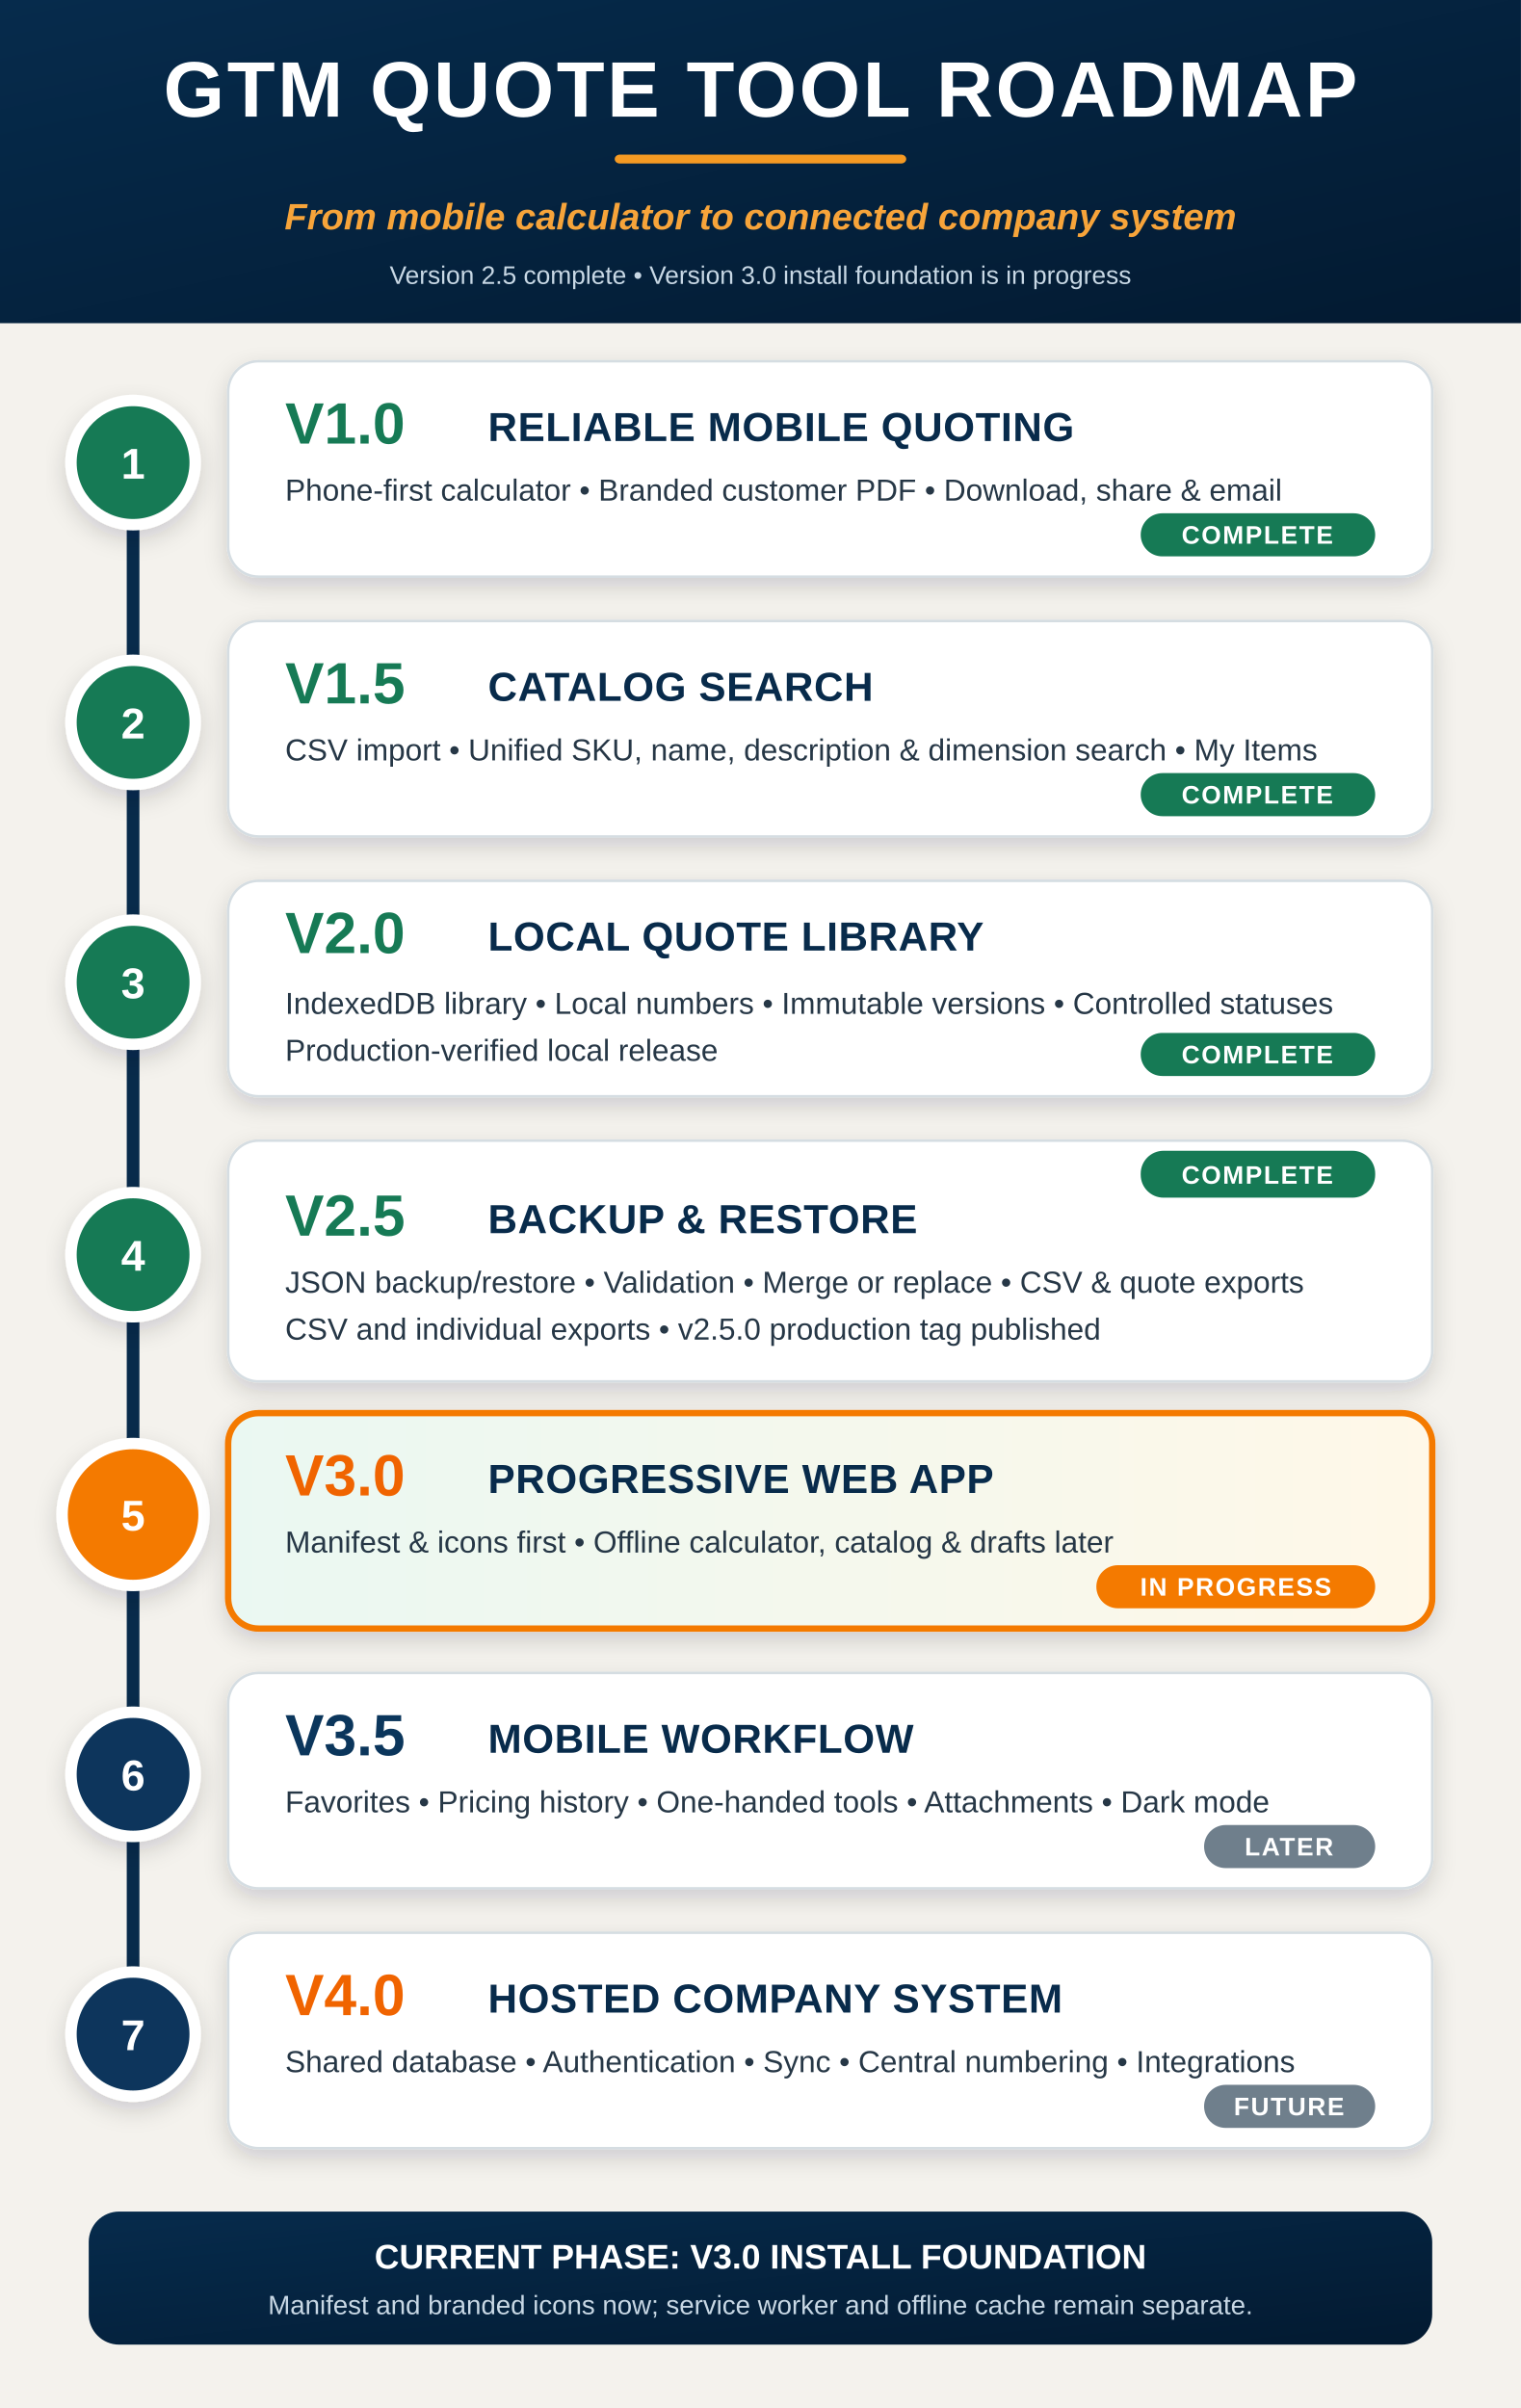
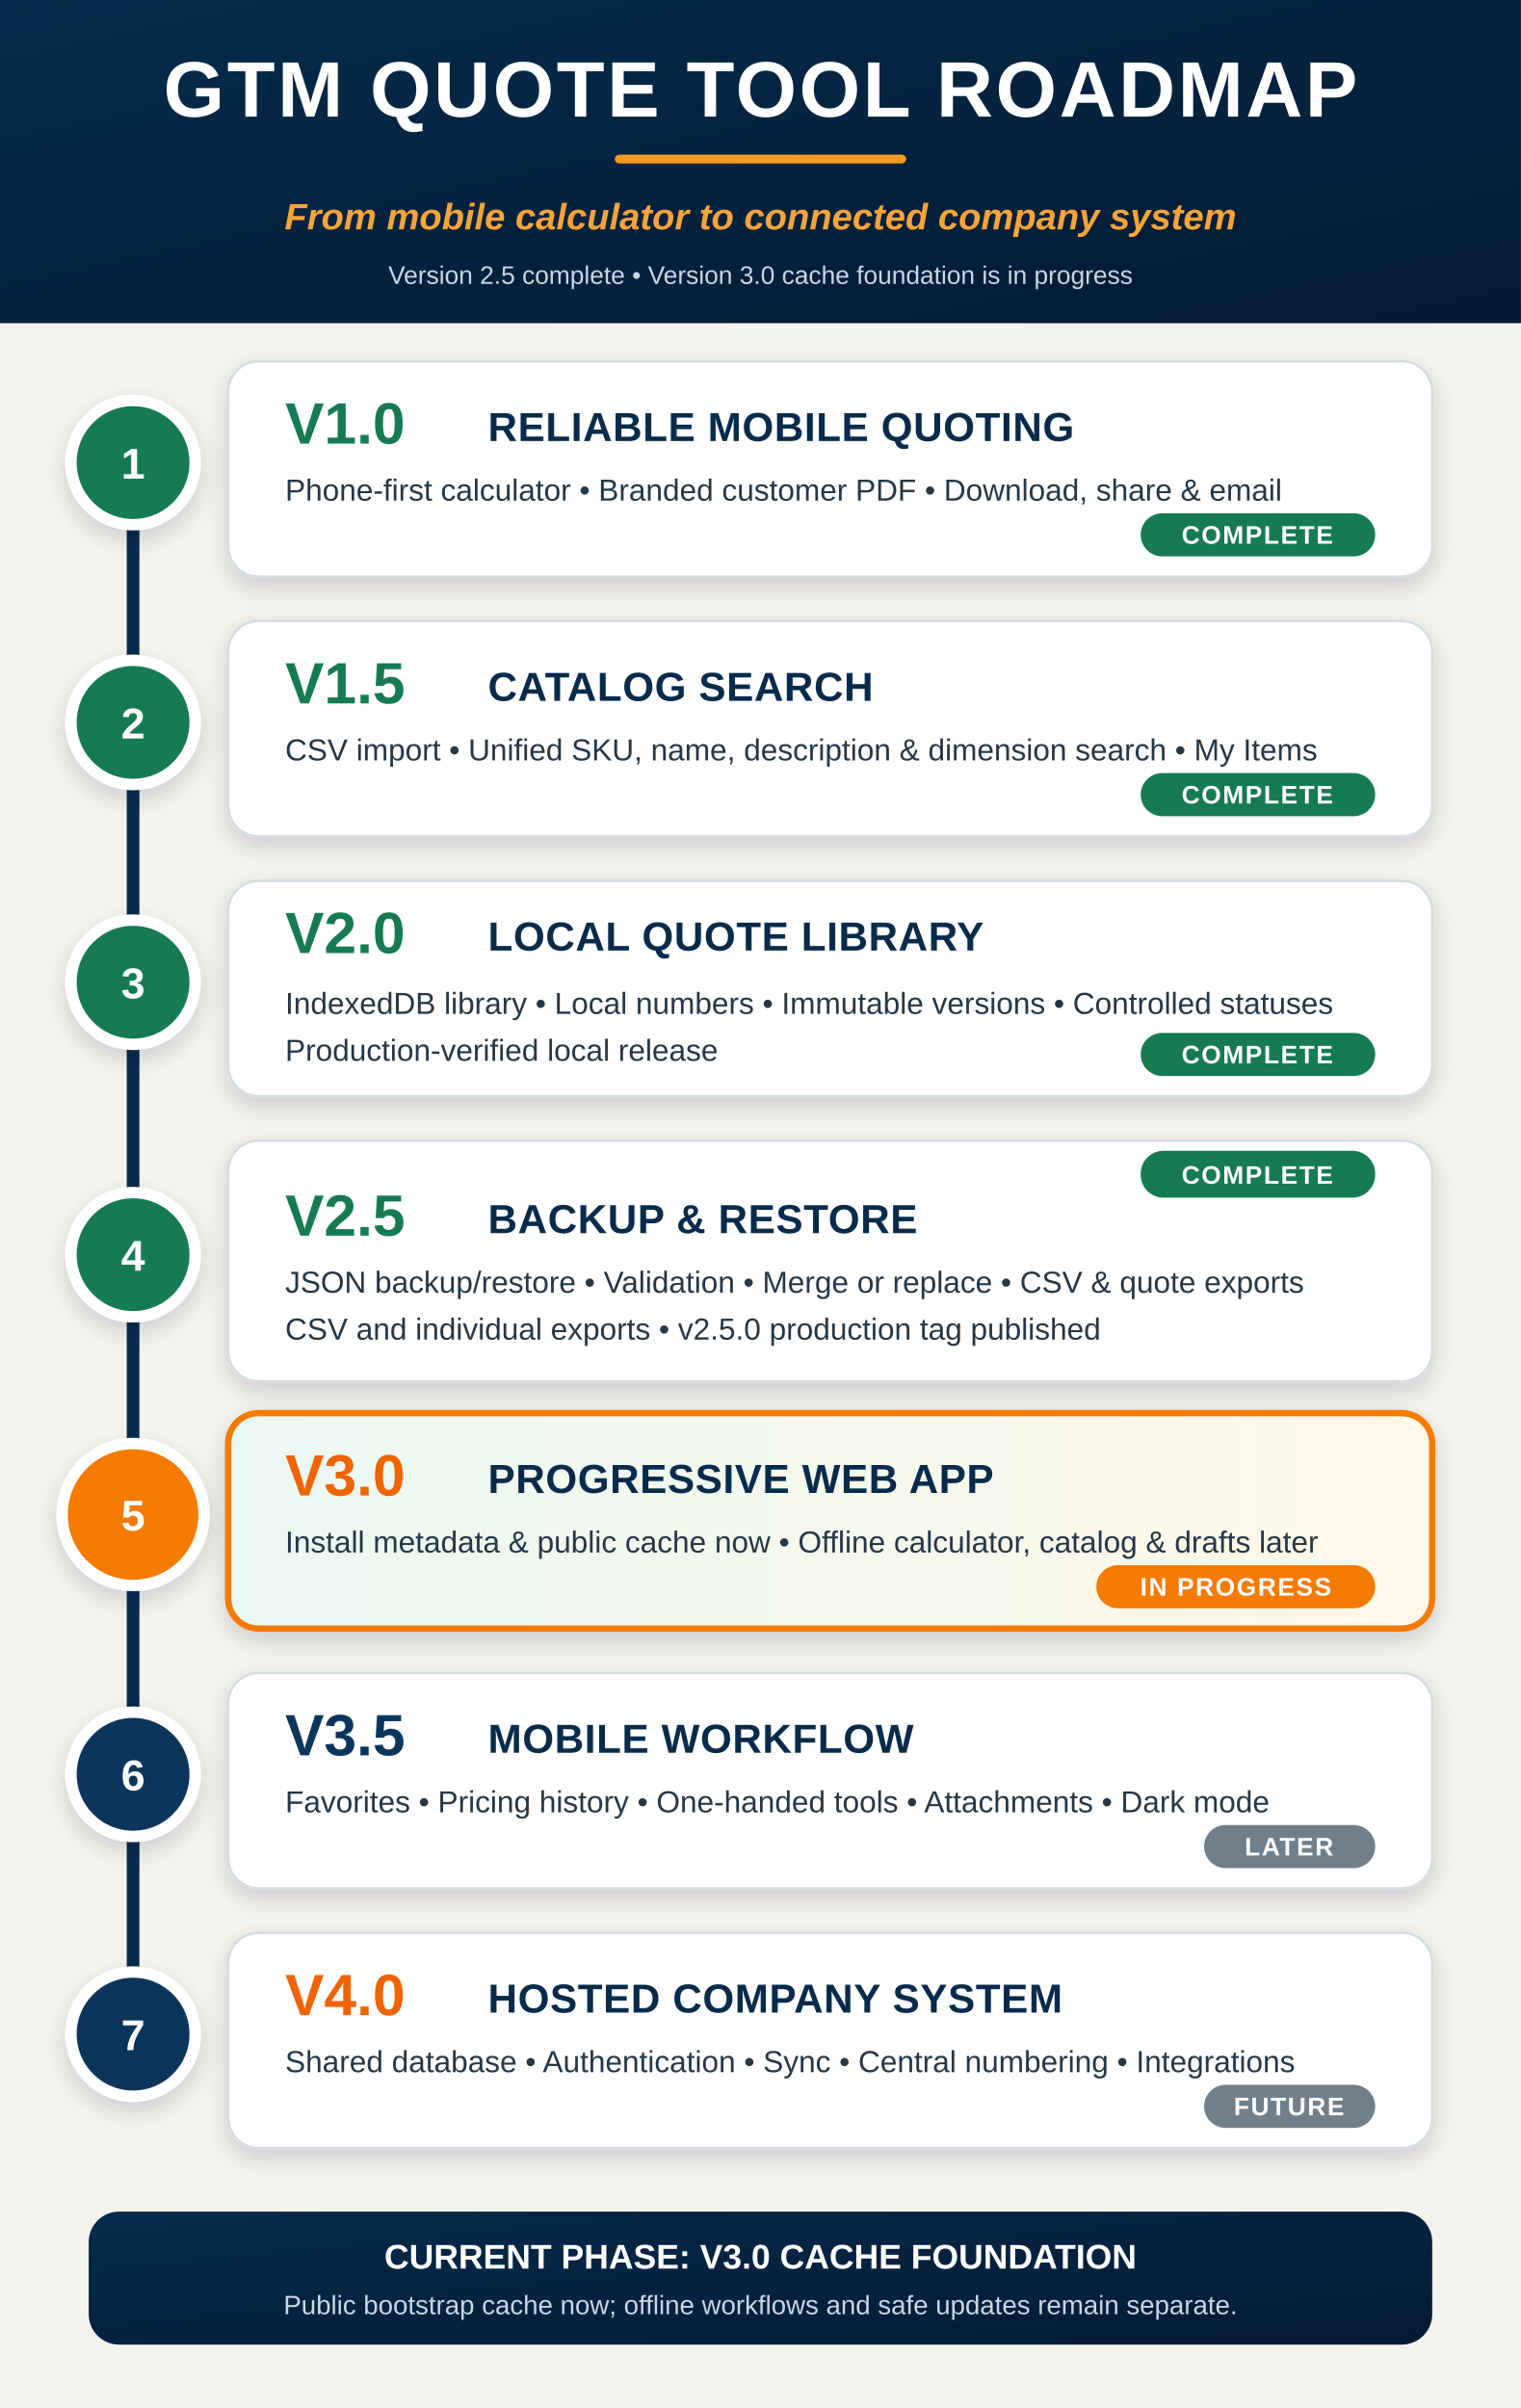
<svg xmlns="http://www.w3.org/2000/svg" width="1200" height="1900" viewBox="0 0 1200 1900" role="img" aria-labelledby="title description">
  <defs>
    <linearGradient id="header" x1="0" y1="0" x2="1" y2="1">
      <stop offset="0" stop-color="#062b4c" />
      <stop offset="1" stop-color="#031a31" />
    </linearGradient>
    <linearGradient id="current" x1="0" y1="0" x2="1" y2="0">
      <stop offset="0" stop-color="#eaf8f2" />
      <stop offset="1" stop-color="#fff8e8" />
    </linearGradient>
    <filter id="shadow" x="-20%" y="-20%" width="140%" height="150%">
      <feDropShadow dx="0" dy="7" stdDeviation="9" flood-color="#061c2f" flood-opacity="0.16" />
    </filter>
    <style>
      .card { fill: #fff; stroke: #d5dde2; stroke-width: 2; }
      .version { font: 800 46px Arial, Helvetica, sans-serif; }
      .heading { fill: #082b4b; font: 800 32px Arial, Helvetica, sans-serif; letter-spacing: .5px; }
      .body { fill: #263746; font: 24px Arial, Helvetica, sans-serif; }
      .status { font: 800 20px Arial, Helvetica, sans-serif; letter-spacing: 1.2px; }
      .step { fill: #fff; font: 800 34px Arial, Helvetica, sans-serif; text-anchor: middle; dominant-baseline: middle; }
    </style>
  </defs>
  <rect width="1200" height="1900" fill="#f4f2ed" />
  <rect width="1200" height="255" fill="url(#header)" />
  <text x="600" y="92" fill="#fff" font-family="Arial, Helvetica, sans-serif" font-size="62" font-weight="900" text-anchor="middle" letter-spacing="2">GTM QUOTE TOOL ROADMAP</text>
  <rect x="485" y="122" width="230" height="7" rx="4" fill="#f59a23" />
  <text x="600" y="181" fill="#f7a43a" font-family="Arial, Helvetica, sans-serif" font-size="29" font-weight="700" font-style="italic" text-anchor="middle">From mobile calculator to connected company system</text>
-   <text x="600" y="224" fill="#c8d8e5" font-family="Arial, Helvetica, sans-serif" font-size="20" text-anchor="middle">Version 2.5 complete • Version 3.0 install foundation is in progress</text>
+   <text x="600" y="224" fill="#c8d8e5" font-family="Arial, Helvetica, sans-serif" font-size="20" text-anchor="middle">Version 2.5 complete • Version 3.0 cache foundation is in progress</text>
  <line x1="105" y1="330" x2="105" y2="1620" stroke="#082b4b" stroke-width="10" stroke-linecap="round" />
  <circle cx="105" cy="365" r="49" fill="#167a55" stroke="#fff" stroke-width="9" filter="url(#shadow)" />
  <text class="step" x="105" y="368">1</text>
  <g filter="url(#shadow)">
    <rect class="card" x="180" y="285" width="950" height="170" rx="24" />
  </g>
  <text class="version" x="225" y="350" fill="#167a55">V1.0</text>
  <text class="heading" x="385" y="348">RELIABLE MOBILE QUOTING</text>
  <text class="body" x="225" y="395">Phone-first calculator • Branded customer PDF • Download, share &amp; email</text>
  <rect x="900" y="405" width="185" height="34" rx="17" fill="#167a55" />
  <text class="status" x="992" y="429" fill="#fff" text-anchor="middle">COMPLETE</text>
  <circle cx="105" cy="570" r="49" fill="#167a55" stroke="#fff" stroke-width="9" filter="url(#shadow)" />
  <text class="step" x="105" y="573">2</text>
  <g filter="url(#shadow)">
    <rect class="card" x="180" y="490" width="950" height="170" rx="24" />
  </g>
  <text class="version" x="225" y="555" fill="#167a55">V1.5</text>
  <text class="heading" x="385" y="553">CATALOG SEARCH</text>
  <text class="body" x="225" y="600">CSV import • Unified SKU, name, description &amp; dimension search • My Items</text>
  <rect x="900" y="610" width="185" height="34" rx="17" fill="#167a55" />
  <text class="status" x="992" y="634" fill="#fff" text-anchor="middle">COMPLETE</text>
  <circle cx="105" cy="775" r="49" fill="#167a55" stroke="#fff" stroke-width="9" filter="url(#shadow)" />
  <text class="step" x="105" y="778">3</text>
  <g filter="url(#shadow)">
    <rect class="card" x="180" y="695" width="950" height="170" rx="24" />
  </g>
  <text class="version" x="225" y="752" fill="#167a55">V2.0</text>
  <text class="heading" x="385" y="750">LOCAL QUOTE LIBRARY</text>
  <text class="body" x="225" y="800">IndexedDB library • Local numbers • Immutable versions • Controlled statuses</text>
  <text class="body" x="225" y="837">Production-verified local release</text>
  <rect x="900" y="815" width="185" height="34" rx="17" fill="#167a55" />
  <text class="status" x="992" y="839" fill="#fff" text-anchor="middle">COMPLETE</text>
  <circle cx="105" cy="990" r="49" fill="#167a55" stroke="#fff" stroke-width="9" filter="url(#shadow)" />
  <text class="step" x="105" y="993">4</text>
  <g filter="url(#shadow)">
    <rect class="card" x="180" y="900" width="950" height="190" rx="24" />
  </g>
  <text class="version" x="225" y="975" fill="#167a55">V2.5</text>
  <text class="heading" x="385" y="973">BACKUP &amp; RESTORE</text>
  <text class="body" x="225" y="1020">JSON backup/restore • Validation • Merge or replace • CSV &amp; quote exports</text>
  <text class="body" x="225" y="1057">CSV and individual exports • v2.5.0 production tag published</text>
  <rect x="900" y="908" width="185" height="37" rx="18" fill="#167a55" />
  <text class="status" x="992" y="934" fill="#fff" text-anchor="middle">COMPLETE</text>
  <circle cx="105" cy="1195" r="56" fill="#f47a00" stroke="#fff" stroke-width="9" filter="url(#shadow)" />
  <text class="step" x="105" y="1198">5</text>
  <g filter="url(#shadow)">
    <rect x="180" y="1115" width="950" height="170" rx="24" fill="url(#current)" stroke="#f47a00" stroke-width="5" />
  </g>
  <text class="version" x="225" y="1180" fill="#f06400">V3.0</text>
  <text class="heading" x="385" y="1178">PROGRESSIVE WEB APP</text>
-   <text class="body" x="225" y="1225">Manifest &amp; icons first • Offline calculator, catalog &amp; drafts later</text>
+   <text class="body" x="225" y="1225">Install metadata &amp; public cache now • Offline calculator, catalog &amp; drafts later</text>
  <rect x="865" y="1235" width="220" height="34" rx="17" fill="#f47a00" />
  <text class="status" x="975" y="1259" fill="#fff" text-anchor="middle">IN PROGRESS</text>
  <circle cx="105" cy="1400" r="49" fill="#0b365c" stroke="#fff" stroke-width="9" filter="url(#shadow)" />
  <text class="step" x="105" y="1403">6</text>
  <g filter="url(#shadow)">
    <rect class="card" x="180" y="1320" width="950" height="170" rx="24" />
  </g>
  <text class="version" x="225" y="1385" fill="#0b365c">V3.5</text>
  <text class="heading" x="385" y="1383">MOBILE WORKFLOW</text>
  <text class="body" x="225" y="1430">Favorites • Pricing history • One-handed tools • Attachments • Dark mode</text>
  <rect x="950" y="1440" width="135" height="34" rx="17" fill="#6f7f8c" />
  <text class="status" x="1017" y="1464" fill="#fff" text-anchor="middle">LATER</text>
  <circle cx="105" cy="1605" r="49" fill="#0b365c" stroke="#fff" stroke-width="9" filter="url(#shadow)" />
  <text class="step" x="105" y="1608">7</text>
  <g filter="url(#shadow)">
    <rect class="card" x="180" y="1525" width="950" height="170" rx="24" />
  </g>
  <text class="version" x="225" y="1590" fill="#f06400">V4.0</text>
  <text class="heading" x="385" y="1588">HOSTED COMPANY SYSTEM</text>
  <text class="body" x="225" y="1635">Shared database • Authentication • Sync • Central numbering • Integrations</text>
  <rect x="950" y="1645" width="135" height="34" rx="17" fill="#6f7f8c" />
  <text class="status" x="1017" y="1669" fill="#fff" text-anchor="middle">FUTURE</text>
  <rect x="70" y="1745" width="1060" height="105" rx="24" fill="url(#header)" />
-   <text x="600" y="1790" fill="#fff" font-family="Arial, Helvetica, sans-serif" font-size="27" font-weight="800" text-anchor="middle">CURRENT PHASE: V3.0 INSTALL FOUNDATION</text>
-   <text x="600" y="1826" fill="#c8d8e5" font-family="Arial, Helvetica, sans-serif" font-size="21" text-anchor="middle">Manifest and branded icons now; service worker and offline cache remain separate.</text>
+   <text x="600" y="1790" fill="#fff" font-family="Arial, Helvetica, sans-serif" font-size="27" font-weight="800" text-anchor="middle">CURRENT PHASE: V3.0 CACHE FOUNDATION</text>
+   <text x="600" y="1826" fill="#c8d8e5" font-family="Arial, Helvetica, sans-serif" font-size="21" text-anchor="middle">Public bootstrap cache now; offline workflows and safe updates remain separate.</text>
</svg>
